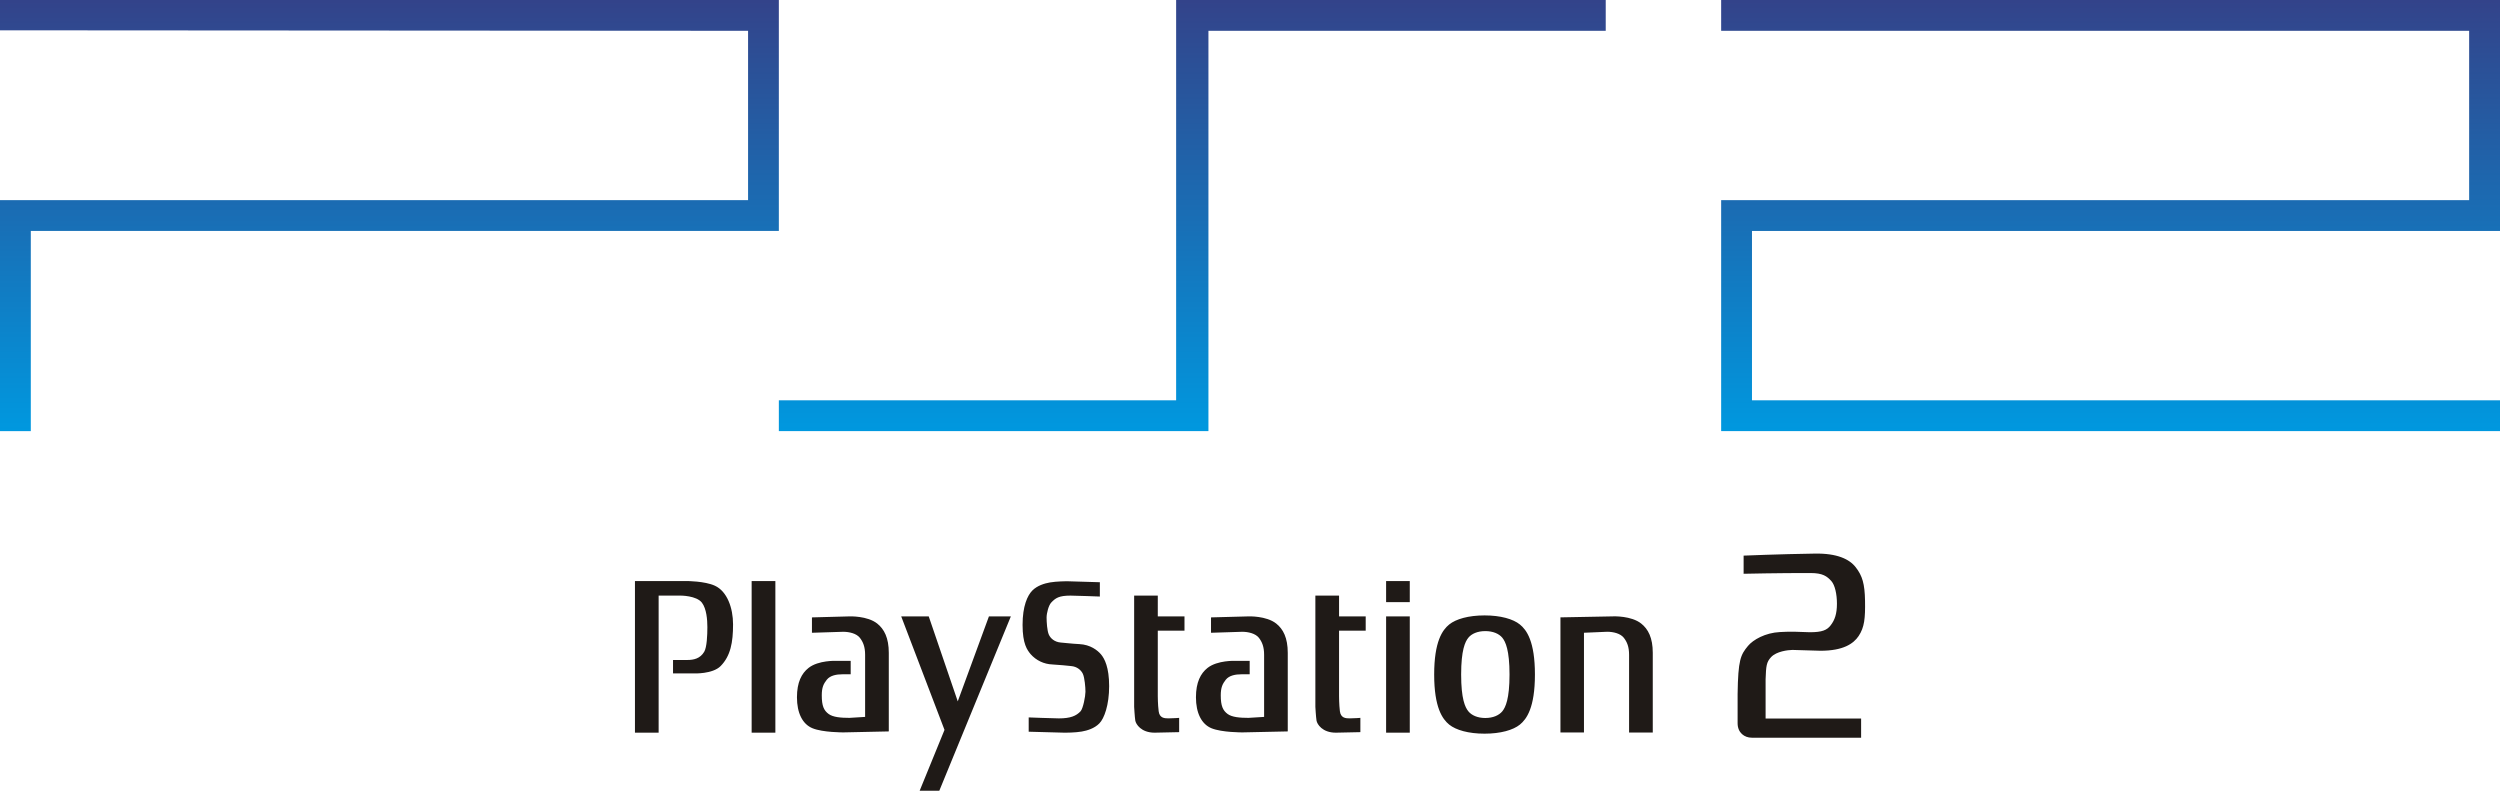
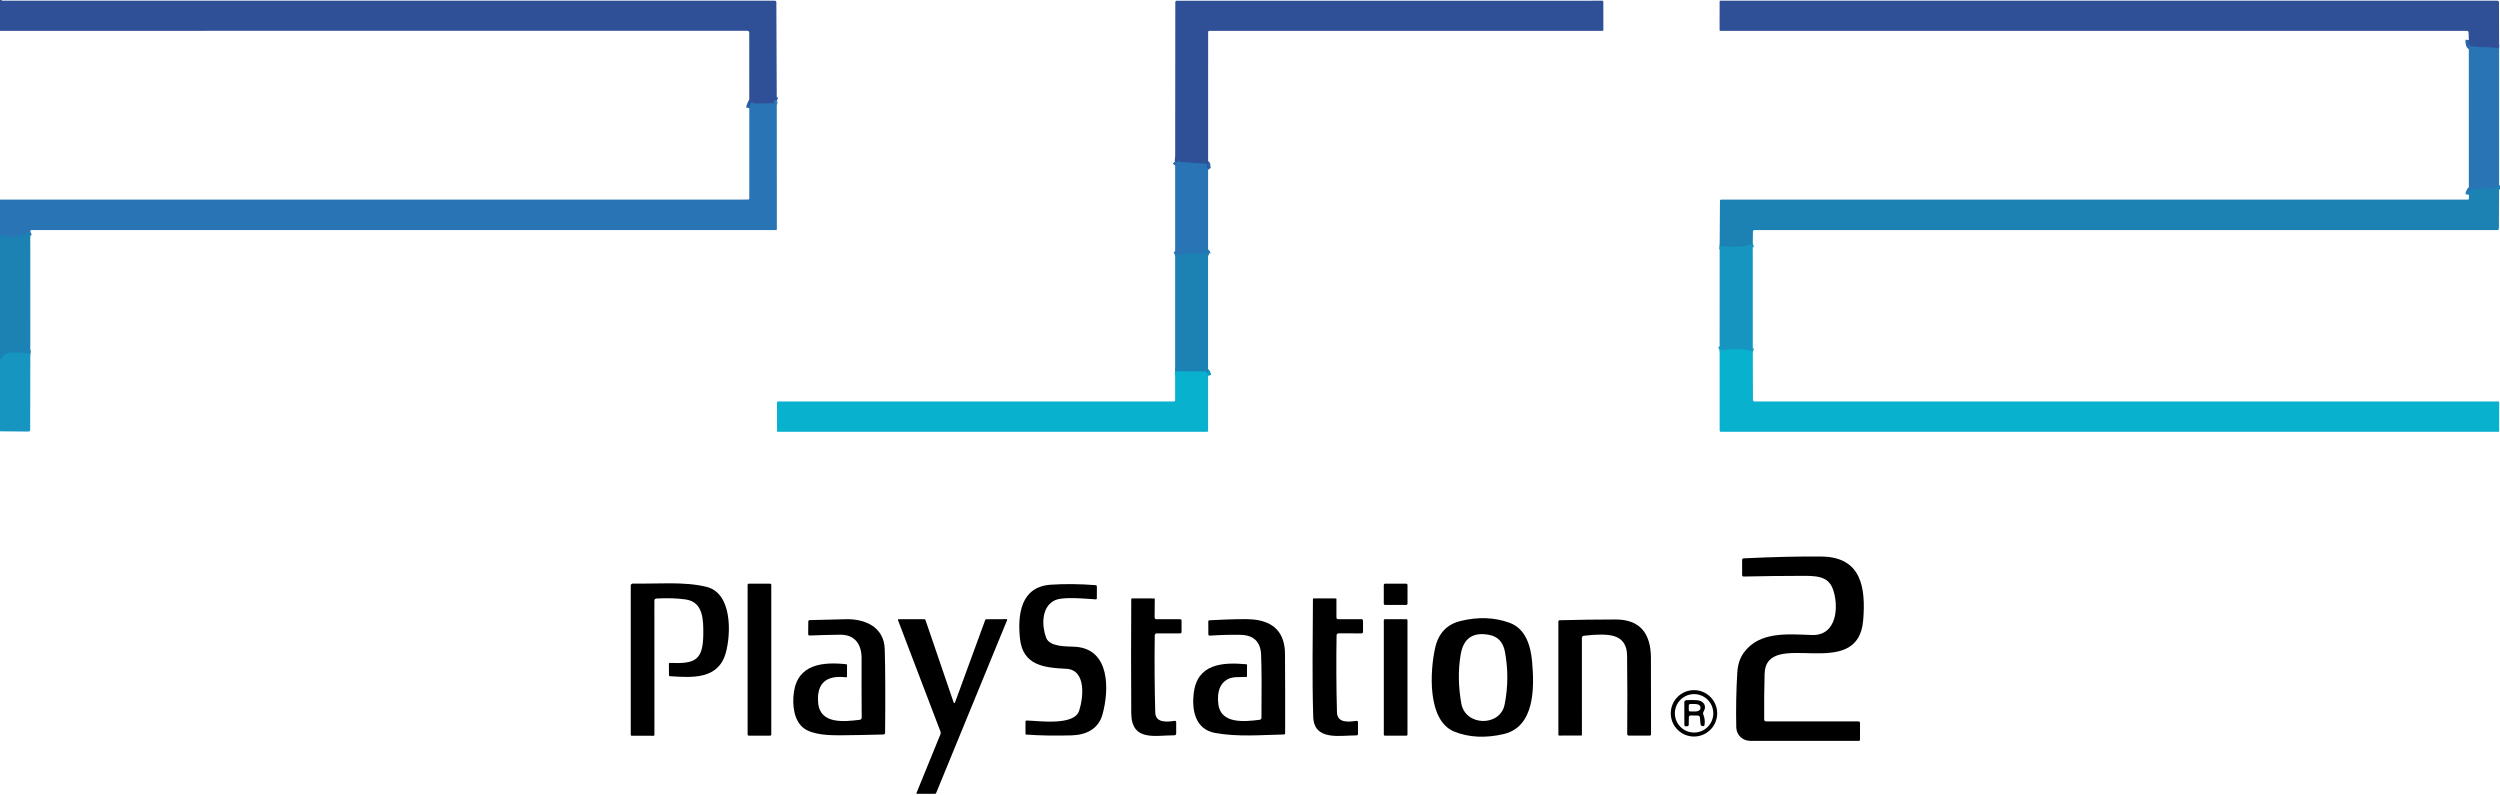
- <svg xmlns="http://www.w3.org/2000/svg" width="566.926" height="179.318" xml:space="preserve">
-   <linearGradient id="a" gradientUnits="userSpaceOnUse" x1="478.707" y1="416.162" x2="478.707" y2="513.925" gradientTransform="translate(-.09 -416.162)">
-     <stop offset="0" style="stop-color:#33438a" />
-     <stop offset="1" style="stop-color:#0098df" />
-   </linearGradient>
-   <path fill="url(#a)" d="M559.93 6.986v38.401H390.307v52.375h176.619v-6.985H397.297V52.375h169.629V0H390.307v6.986z" />
-   <linearGradient id="b" gradientUnits="userSpaceOnUse" x1="270.465" y1="416.162" x2="270.465" y2="513.925" gradientTransform="translate(-.09 -416.162)">
-     <stop offset="0" style="stop-color:#33438a" />
-     <stop offset="1" style="stop-color:#0098df" />
-   </linearGradient>
-   <path fill="url(#b)" d="M364.131 0v6.986h-90.093v90.776H176.62v-6.985h90.093V0z" />
-   <linearGradient id="c" gradientUnits="userSpaceOnUse" x1="88.399" y1="416.162" x2="88.399" y2="513.925" gradientTransform="translate(-.09 -416.162)">
-     <stop offset="0" style="stop-color:#33438a" />
-     <stop offset="1" style="stop-color:#0098df" />
-   </linearGradient>
-   <path fill="url(#c)" d="M6.986 97.762V52.375H176.62V0H0v6.873l169.639.113v38.401H0v52.375z" />
-   <path fill="#1F1A17" d="M143.989 131.765v34.387h5.37v-31.087h4.972s3.604-.015 4.842 1.604c1.046 1.375 1.238 3.858 1.238 5.541 0 1.803-.11 4.575-.717 5.594-.915 1.551-2.41 1.859-3.791 1.859h-3.28v3.048h4.712s4.255.188 6.09-1.676c2.243-2.29 2.81-5.348 2.81-9.446 0-3.736-1.35-7.494-4.116-8.763-2.288-1.063-6.414-1.063-6.414-1.063l-11.716.002zM170.451 166.152h5.38v-34.387h-5.38zM204.365 139.775l9.821 25.743-5.636 13.8h4.455l16.228-39.543h-4.971l-7.071 19.274-6.583-19.274zM233.277 165.93v-3.242s5.674.221 6.853.221c2.623 0 3.927-.563 4.909-1.609.583-.627 1.111-3.439 1.111-4.433 0-1.008-.187-3.164-.579-4.039-.404-.868-1.316-1.675-2.692-1.786-.973-.09-2.494-.277-4.253-.364a6.89 6.89 0 0 1-4.91-2.336c-.776-.938-1.827-2.321-1.827-6.629 0-4.286 1.11-6.683 2.219-7.805 1.118-1.121 2.753-1.612 3.999-1.829 1.432-.254 3.791-.271 3.791-.271l7.516.225v3.245s-5.484-.211-6.661-.211c-2.623 0-3.408.552-4.39 1.604-.574.634-1.027 2.363-1.027 3.368 0 .988.117 3 .506 3.868.392.875 1.312 1.676 2.679 1.799.975.073 2.495.271 4.256.357 2.49.124 4.124 1.407 4.908 2.344.784.935 1.836 2.898 1.836 7.187s-1.118 7.354-2.229 8.458c-1.11 1.133-2.74 1.626-3.99 1.841-1.44.261-3.798.261-3.798.261l-8.227-.224zM262.552 135.065h-5.361v25.23s.129 2.3.257 3.104c.135.813 1.315 2.75 4.388 2.75l5.561-.12v-3.237s-1.514.113-2.418.113c-.921 0-2.041-.067-2.229-1.629-.199-1.543-.199-3.408-.199-3.408v-14.857h6.056v-3.236h-6.056l.001-4.71zM314.328 166.152h5.368v-26.377h-5.368zM314.328 136.551h5.368v-4.786h-5.368zM336.653 139.557c3.65 0 6.482.821 8.005 2.052 1.535 1.236 3.418 3.829 3.418 11.353 0 7.524-1.883 10.114-3.418 11.363-1.522 1.229-4.354 2.049-8.005 2.049-3.658 0-6.482-.82-8.01-2.049-1.527-1.249-3.414-3.839-3.414-11.363 0-7.521 1.887-10.114 3.414-11.353 1.527-1.229 4.352-2.052 8.01-2.052zm-3.672 5.058c-.741.905-1.637 2.824-1.637 8.346 0 5.538.896 7.44 1.637 8.345.729.901 2.083 1.515 3.838 1.515 1.764 0 3.111-.611 3.859-1.515.733-.902 1.636-2.807 1.636-8.345 0-5.521-.901-7.438-1.636-8.346-.748-.901-2.097-1.501-3.859-1.501-1.755 0-3.11.6-3.838 1.501zM359.197 143.49l5.255-.225c1.385 0 2.997.373 3.778 1.361.737.941 1.198 2.056 1.198 3.858v17.626h5.371v-18.065c0-3.419-1.049-5.396-2.627-6.644-2.254-1.789-6.279-1.629-6.279-1.629l-12.03.229v26.106h5.334V143.49zM303.66 135.065h-5.374v25.23s.127 2.3.26 3.104c.131.813 1.303 2.75 4.381 2.75l5.566-.12v-3.237s-1.509.113-2.424.113c-.907 0-2.029-.067-2.223-1.629-.188-1.543-.188-3.408-.188-3.408v-14.857h6.042v-3.236h-6.041v-4.71h.001zM196.182 148.487c0-1.803-.46-2.917-1.194-3.858-.787-.988-2.407-1.359-3.784-1.359l-7.079.223v-3.486l8.522-.229s4.03-.16 6.284 1.629c1.565 1.245 2.621 3.225 2.621 6.644v17.813l-10.288.221s-4.662.023-7.001-.935c-2.29-.93-3.537-3.485-3.537-7.021 0-3.415 1.052-5.411 2.622-6.659 2.255-1.783 6.275-1.61 6.275-1.61h3.288v3.048h-1.844c-1.375 0-2.795.253-3.577 1.236-.744.944-1.136 1.749-1.136 3.55 0 2.362.46 3.422 1.572 4.227.981.714 2.741.87 4.71.87l3.546-.22v-14.084zM286.663 148.487c0-1.803-.453-2.917-1.188-3.858-.793-.988-2.409-1.359-3.782-1.359l-7.072.223v-3.486l8.505-.229s4.032-.16 6.285 1.629c1.571 1.245 2.614 3.225 2.614 6.644v17.813l-10.272.221s-4.664.023-7.013-.935c-2.28-.93-3.534-3.485-3.534-7.021 0-3.415 1.058-5.411 2.619-6.659 2.257-1.783 6.288-1.61 6.288-1.61h3.278v3.048h-1.843c-1.367 0-2.801.253-3.58 1.236-.734.944-1.135 1.749-1.135 3.55 0 2.362.471 3.422 1.572 4.227.981.714 2.749.87 4.713.87l3.545-.22v-14.084zM422.934 136.211c.068 3.962-.125 6.048-1.457 8.031-1.174 1.742-3.498 3.331-8.635 3.331l-6.373-.189c-1.008.019-3.607.313-4.84 1.632-1.055 1.14-1.138 1.993-1.244 5.026v8.896h21.66v4.357h-23.678l-1.138-.007c-1.609 0-3.191-1.092-3.191-3.277v-6.636c.113-7.752.667-8.863 2.351-10.897 1.168-1.405 3.912-2.979 7.24-3.146.656-.029 1.885-.113 3.614-.066 1.259.056 2.519.092 3.071.102 2.951.03 4.025-.514 4.833-1.571.921-1.188 1.416-2.595 1.416-4.896 0-2.156-.44-4.188-1.263-5.131-.994-1.093-1.948-1.822-4.717-1.822-7.007-.019-15.182.167-15.182.167v-4.116s7.99-.34 16.139-.46c5.074-.087 7.872 1.262 9.295 3.118 1.503 1.932 2.032 3.761 2.099 7.554z" />
+ <svg xmlns="http://www.w3.org/2000/svg" version="1.1" viewBox="0.00 0.00 752.00 239.00">
+   <g stroke-width="2.00" fill="none" stroke-linecap="butt">
+     <path stroke="#2c62a6" vector-effect="non-scaling-stroke" d="   M 233.65 30.29   Q 233.48 30.21 233.27 30.17   Q 232.64 30.07 232.87 30.65   Q 232.92 30.79 232.77 30.94   Q 232.64 31.05 232.47 31.06   Q 229.76 31.21 226.88 31.14   Q 226.71 31.13 226.55 31.07   Q 226.49 31.04 226.46 30.97   Q 226.20 30.37 225.92 30.98   Q 225.58 31.71 225.38 32.55" />
+     <path stroke="#2c62a6" vector-effect="non-scaling-stroke" d="   M 363.40 51.05   Q 363.05 50.52 363.09 49.70   Q 363.11 49.30 362.71 49.27   L 354.75 48.68   Q 354.43 48.65 354.50 48.35   Q 354.53 48.22 354.53 48.09   Q 354.48 47.07 354.36 48.12   Q 354.33 48.34 354.33 48.56   Q 354.34 48.83 354.07 48.85   Q 353.84 48.88 353.49 48.53" />
+     <path stroke="#227bb4" vector-effect="non-scaling-stroke" d="   M 363.39 77.04   Q 363.09 76.91 363.11 76.38   Q 363.13 75.82 362.59 75.92   Q 362.32 75.97 362.10 76.20   A 0.75 0.74 26.7 0 1 361.41 76.42   Q 358.41 75.80 355.38 76.76   Q 354.97 76.89 354.59 76.70   Q 354.50 76.66 354.47 76.57   Q 354.26 76.04 353.86 76.50   Q 353.69 76.70 353.49 76.80" />
+     <path stroke="#1299c1" vector-effect="non-scaling-stroke" d="   M 363.39 113.05   L 363.11 112.19   Q 362.97 111.76 362.51 111.76   L 353.48 111.72" />
+     <path stroke="#2c62a6" vector-effect="non-scaling-stroke" d="   M 751.73 14.45   L 743.46 14.00   Q 742.95 13.97 742.78 13.48   Q 742.54 12.83 742.62 12.04" />
+     <path stroke="#227bb4" vector-effect="non-scaling-stroke" d="   M 751.73 55.69   Q 751.27 56.53 750.40 56.22   Q 750.33 56.19 750.27 56.24   Q 750.18 56.31 750.24 56.47   Q 750.29 56.61 750.15 56.61   L 743.91 56.83   A 1.04 1.03 -69.7 0 0 743.16 57.18   Q 742.68 57.72 742.63 58.54" />
+     <path stroke="#198bb9" vector-effect="non-scaling-stroke" d="   M 527.23 73.31   Q 523.39 74.78 517.27 73.97" />
+     <path stroke="#0fa3c7" vector-effect="non-scaling-stroke" d="   M 527.24 105.83   Q 523.50 104.40 518.36 105.43   Q 518.22 105.46 518.17 105.34   Q 518.15 105.29 518.14 105.24   Q 518.11 105.11 517.96 105.11   Q 517.64 105.11 517.26 105.30" />
+     <path stroke="#227bb4" vector-effect="non-scaling-stroke" d="   M 9.11 69.75   Q 8.11 70.27 7.42 70.94   Q 7.01 71.34 7.07 70.77   Q 7.10 70.46 6.65 70.46   A 0.50 0.46 -57.0 0 0 6.42 70.52   Q 4.12 71.70 1.22 70.92   Q 1.13 70.90 1.12 70.99   Q 1.12 71.03 1.10 71.08   Q 1.00 71.38 0.83 71.12   Q 0.43 70.53 0.00 70.23" />
+     <path stroke="#198bb9" vector-effect="non-scaling-stroke" d="   M 9.12 106.43   Q 6.28 105.89 2.94 106.12   Q 1.88 106.20 1.24 106.79   Q 0.63 107.36 0.00 108.23" />
+   </g>
+   <path fill="#2f5097" d="   M 0.00 0.00   L 0.51 0.00   Q 0.51 0.05 0.51 0.11   Q 0.51 0.21 0.62 0.21   Q 116.80 0.22 233.02 0.21   Q 233.53 0.21 233.53 0.73   L 233.65 30.29   Q 233.48 30.21 233.27 30.17   Q 232.64 30.07 232.87 30.65   Q 232.92 30.79 232.77 30.94   Q 232.64 31.05 232.47 31.06   Q 229.76 31.21 226.88 31.14   Q 226.71 31.13 226.55 31.07   Q 226.49 31.04 226.46 30.97   Q 226.20 30.37 225.92 30.98   Q 225.58 31.71 225.38 32.55   L 225.37 9.89   Q 225.37 9.26 224.74 9.26   L 0.00 9.28   L 0.00 0.00   Z" />
+   <path fill="#2f5097" d="   M 363.40 51.05   Q 363.05 50.52 363.09 49.70   Q 363.11 49.30 362.71 49.27   L 354.75 48.68   Q 354.43 48.65 354.50 48.35   Q 354.53 48.22 354.53 48.09   Q 354.48 47.07 354.36 48.12   Q 354.33 48.34 354.33 48.56   Q 354.34 48.83 354.07 48.85   Q 353.84 48.88 353.49 48.53   L 353.53 0.71   Q 353.53 0.22 354.03 0.22   L 482.00 0.21   Q 482.28 0.21 482.28 0.50   L 482.29 9.00   Q 482.29 9.29 482.00 9.29   L 363.75 9.29   A 0.34 0.34 0.0 0 0 363.41 9.63   L 363.40 51.05   Z" />
+   <path fill="#2f5097" d="   M 751.73 14.45   L 743.46 14.00   Q 742.95 13.97 742.78 13.48   Q 742.54 12.83 742.62 12.04   L 742.55 9.79   Q 742.53 9.29 742.03 9.29   L 517.52 9.29   Q 517.25 9.29 517.25 9.02   L 517.26 0.38   A 0.17 0.17 0.0 0 1 517.43 0.21   L 751.22 0.21   Q 751.69 0.21 751.69 0.69   L 751.73 14.45   Z" />
+   <path fill="#2874b5" d="   M 742.62 12.04   Q 742.54 12.83 742.78 13.48   Q 742.95 13.97 743.46 14.00   L 751.73 14.45   L 751.73 55.69   Q 751.27 56.53 750.40 56.22   Q 750.33 56.19 750.27 56.24   Q 750.18 56.31 750.24 56.47   Q 750.29 56.61 750.15 56.61   L 743.91 56.83   A 1.04 1.03 -69.7 0 0 743.16 57.18   Q 742.68 57.72 742.63 58.54   L 742.62 12.04   Z" />
+   <path fill="#2874b5" d="   M 233.65 30.29   L 233.68 68.91   A 0.29 0.29 0.0 0 1 233.39 69.20   Q 121.48 69.20 9.50 69.20   Q 9.08 69.20 9.11 69.75   Q 8.11 70.27 7.42 70.94   Q 7.01 71.34 7.07 70.77   Q 7.10 70.46 6.65 70.46   A 0.50 0.46 -57.0 0 0 6.42 70.52   Q 4.12 71.70 1.22 70.92   Q 1.13 70.90 1.12 70.99   Q 1.12 71.03 1.10 71.08   Q 1.00 71.38 0.83 71.12   Q 0.43 70.53 0.00 70.23   L 0.00 60.04   L 225.01 60.03   Q 225.38 60.03 225.38 59.67   L 225.38 32.55   Q 225.58 31.71 225.92 30.98   Q 226.20 30.37 226.46 30.97   Q 226.49 31.04 226.55 31.07   Q 226.71 31.13 226.88 31.14   Q 229.76 31.21 232.47 31.06   Q 232.64 31.05 232.77 30.94   Q 232.92 30.79 232.87 30.65   Q 232.64 30.07 233.27 30.17   Q 233.48 30.21 233.65 30.29   Z" />
+   <path fill="#2874b5" d="   M 363.40 51.05   L 363.39 77.04   Q 363.09 76.91 363.11 76.38   Q 363.13 75.82 362.59 75.92   Q 362.32 75.97 362.10 76.20   A 0.75 0.74 26.7 0 1 361.41 76.42   Q 358.41 75.80 355.38 76.76   Q 354.97 76.89 354.59 76.70   Q 354.50 76.66 354.47 76.57   Q 354.26 76.04 353.86 76.50   Q 353.69 76.70 353.49 76.80   L 353.49 48.53   Q 353.84 48.88 354.07 48.85   Q 354.34 48.83 354.33 48.56   Q 354.33 48.34 354.36 48.12   Q 354.48 47.07 354.53 48.09   Q 354.53 48.22 354.50 48.35   Q 354.43 48.65 354.75 48.68   L 362.71 49.27   Q 363.11 49.30 363.09 49.70   Q 363.05 50.52 363.40 51.05   Z" />
+   <path fill="#1c81b3" d="   M 751.73 55.69   L 751.66 68.75   Q 751.66 69.20 751.20 69.20   L 527.77 69.20   Q 527.29 69.20 527.28 69.68   L 527.23 73.31   Q 523.39 74.78 517.27 73.97   L 517.36 60.49   Q 517.36 60.04 517.80 60.04   L 742.27 60.04   Q 742.67 60.04 742.66 59.64   L 742.63 58.54   Q 742.68 57.72 743.16 57.18   A 1.04 1.03 -69.7 0 1 743.91 56.83   L 750.15 56.61   Q 750.29 56.61 750.24 56.47   Q 750.18 56.31 750.27 56.24   Q 750.33 56.19 750.40 56.22   Q 751.27 56.53 751.73 55.69   Z" />
+   <path fill="#1c81b3" d="   M 9.11 69.75   L 9.12 106.43   Q 6.28 105.89 2.94 106.12   Q 1.88 106.20 1.24 106.79   Q 0.63 107.36 0.00 108.23   L 0.00 70.23   Q 0.43 70.53 0.83 71.12   Q 1.00 71.38 1.10 71.08   Q 1.12 71.03 1.12 70.99   Q 1.13 70.90 1.22 70.92   Q 4.12 71.70 6.42 70.52   A 0.50 0.46 -57.0 0 1 6.65 70.46   Q 7.10 70.46 7.07 70.77   Q 7.01 71.34 7.42 70.94   Q 8.11 70.27 9.11 69.75   Z" />
+   <path fill="#1595bf" d="   M 527.23 73.31   L 527.24 105.83   Q 523.50 104.40 518.36 105.43   Q 518.22 105.46 518.17 105.34   Q 518.15 105.29 518.14 105.24   Q 518.11 105.11 517.96 105.11   Q 517.64 105.11 517.26 105.30   L 517.27 73.97   Q 523.39 74.78 527.23 73.31   Z" />
+   <path fill="#1c81b3" d="   M 363.39 77.04   L 363.39 113.05   L 363.11 112.19   Q 362.97 111.76 362.51 111.76   L 353.48 111.72   L 353.49 76.80   Q 353.69 76.70 353.86 76.50   Q 354.26 76.04 354.47 76.57   Q 354.50 76.66 354.59 76.70   Q 354.97 76.89 355.38 76.76   Q 358.41 75.80 361.41 76.42   A 0.75 0.74 26.7 0 0 362.10 76.20   Q 362.32 75.97 362.59 75.92   Q 363.13 75.82 363.11 76.38   Q 363.09 76.91 363.39 77.04   Z" />
+   <path fill="#08b1ce" d="   M 527.24 105.83   L 527.29 120.29   Q 527.29 120.76 527.77 120.76   L 751.50 120.76   Q 751.75 120.76 751.75 121.00   L 751.75 129.67   Q 751.75 129.88 751.55 129.88   L 517.62 129.88   A 0.35 0.35 0.0 0 1 517.27 129.53   L 517.26 105.30   Q 517.64 105.11 517.96 105.11   Q 518.11 105.11 518.14 105.24   Q 518.15 105.29 518.17 105.34   Q 518.22 105.46 518.36 105.43   Q 523.50 104.40 527.24 105.83   Z" />
+   <path fill="#1595bf" d="   M 9.12 106.43   L 9.08 129.29   Q 9.07 129.82 8.55 129.81   L 0.00 129.74   L 0.00 108.23   Q 0.63 107.36 1.24 106.79   Q 1.88 106.20 2.94 106.12   Q 6.28 105.89 9.12 106.43   Z" />
+   <path fill="#08b1ce" d="   M 353.48 111.72   L 362.51 111.76   Q 362.97 111.76 363.11 112.19   L 363.39 113.05   L 363.39 129.62   A 0.26 0.26 0.0 0 1 363.13 129.88   L 233.93 129.88   Q 233.73 129.88 233.73 129.68   L 233.72 121.02   Q 233.72 120.76 233.98 120.76   L 353.03 120.76   Q 353.48 120.76 353.48 120.32   L 353.48 111.72   Z" />
+   <path fill="#000000" d="   M 531.29 217.00   L 558.99 217.00   Q 559.49 217.00 559.49 217.49   L 559.49 222.51   Q 559.48 222.86 559.14 222.86   Q 542.73 222.86 526.47 222.85   C 524.15 222.84 522.32 221.09 522.27 218.76   Q 522.09 210.04 522.59 202.17   Q 522.81 198.66 524.57 196.27   C 529.29 189.87 537.74 190.76 545.02 191.01   C 552.71 191.27 553.15 182.15 551.33 177.18   C 549.82 173.08 545.99 173.21 541.50 173.22   Q 533.00 173.23 524.47 173.42   A 0.43 0.43 0.0 0 1 524.03 172.99   L 524.03 168.45   Q 524.04 167.97 524.51 167.95   Q 537.76 167.31 547.88 167.41   C 560.01 167.52 561.21 176.89 560.46 186.44   C 558.94 205.83 531.16 188.45 530.79 202.77   Q 530.61 209.47 530.67 216.38   Q 530.67 217.00 531.29 217.00   Z" />
+   <path fill="#000000" d="   M 196.84 180.71   L 196.85 220.99   Q 196.85 221.32 196.52 221.32   L 190.02 221.31   A 0.29 0.29 0.0 0 1 189.73 221.02   L 189.73 176.25   Q 189.73 175.53 190.45 175.54   C 197.42 175.69 205.81 174.84 212.58 176.54   C 220.29 178.49 219.93 190.72 218.29 196.47   C 216.04 204.37 208.32 203.86 201.55 203.40   Q 201.23 203.38 201.23 203.06   L 201.20 199.75   Q 201.20 199.39 201.56 199.40   C 208.96 199.72 211.48 198.71 211.55 190.82   C 211.58 186.63 211.62 181.10 206.29 180.32   Q 202.51 179.77 197.48 180.03   Q 196.84 180.07 196.84 180.71   Z" />
+   <rect fill="#000000" x="224.88" y="175.57" width="7.12" height="45.72" rx="0.37" />
+   <rect fill="#000000" x="416.24" y="175.57" width="7.14" height="6.40" rx="0.41" />
+   <path fill="#000000" d="   M 308.76 216.73   C 312.37 216.80 323.11 218.43 324.61 213.79   C 325.91 209.76 326.76 201.47 320.71 201.17   C 314.15 200.84 307.63 200.23 306.80 192.01   C 306.07 184.85 307.03 176.49 316.06 175.88   Q 322.28 175.46 329.53 176.01   Q 329.94 176.04 329.94 176.45   L 329.93 179.95   Q 329.92 180.30 329.58 180.28   C 326.19 180.11 319.67 179.35 317.13 180.65   C 313.24 182.65 313.34 188.20 314.66 191.79   C 315.73 194.67 320.88 194.41 323.31 194.54   C 334.00 195.13 333.66 207.56 331.63 214.90   C 330.41 219.31 326.68 221.08 322.32 221.20   Q 314.66 221.40 308.67 220.96   Q 308.47 220.95 308.47 220.74   L 308.47 217.02   A 0.30 0.29 -89.0 0 1 308.76 216.73   Z" />
+   <path fill="#000000" d="   M 347.91 186.26   L 354.96 186.26   Q 355.42 186.26 355.41 186.71   L 355.41 190.05   Q 355.41 190.52 354.95 190.52   L 348.00 190.52   Q 347.36 190.52 347.35 191.16   Q 347.19 202.78 347.50 214.29   C 347.58 217.43 350.83 217.21 353.28 216.84   Q 353.80 216.76 353.80 217.29   L 353.80 220.55   Q 353.81 221.18 353.17 221.18   C 347.56 221.16 340.34 223.17 340.28 214.50   Q 340.18 196.93 340.28 180.24   Q 340.28 180.00 340.51 180.00   L 347.19 180.01   Q 347.35 180.01 347.35 180.17   L 347.31 185.66   Q 347.31 186.26 347.91 186.26   Z" />
+   <path fill="#000000" d="   M 402.50 186.26   L 409.49 186.25   Q 409.99 186.25 409.99 186.74   L 410.00 190.01   Q 410.00 190.52 409.49 190.52   L 402.70 190.51   Q 402.05 190.51 402.04 191.16   Q 401.85 202.86 402.16 214.29   C 402.26 217.60 405.77 217.14 407.95 216.84   Q 408.48 216.76 408.48 217.30   L 408.49 220.69   Q 408.49 221.22 407.96 221.21   C 403.29 221.16 395.25 223.00 395.02 215.63   C 394.65 203.67 394.90 191.73 394.93 180.29   Q 394.93 179.99 395.22 179.99   L 401.84 180.01   Q 402.00 180.01 402.00 180.16   L 402.00 185.75   A 0.51 0.50 90.0 0 0 402.50 186.26   Z" />
+   <path fill="#000000" d="   M 460.86 199.02   C 461.58 207.06 461.62 218.67 452.25 220.82   Q 444.07 222.70 437.51 220.09   C 429.19 216.79 430.16 201.69 431.69 194.88   Q 433.17 188.33 439.27 186.81   Q 447.18 184.85 454.04 187.32   C 458.92 189.07 460.44 194.29 460.86 199.02   Z   M 447.96 190.97   Q 440.61 189.56 439.37 196.89   Q 438.19 203.86 439.56 211.61   C 440.77 218.47 451.24 218.67 452.59 211.93   Q 454.17 204.01 452.68 196.03   Q 451.87 191.72 447.96 190.97   Z" />
+   <path fill="#000000" d="   M 259.20 215.78   Q 259.13 208.09 259.17 198.07   C 259.18 193.95 257.27 190.86 252.68 190.92   Q 248.01 190.98 243.54 191.16   Q 243.10 191.18 243.10 190.73   L 243.13 187.00   Q 243.13 186.54 243.59 186.53   Q 249.00 186.38 254.42 186.26   C 260.23 186.12 265.93 188.60 266.13 195.27   Q 266.39 203.98 266.24 220.37   Q 266.23 220.93 265.67 220.94   Q 258.92 221.12 252.55 221.18   C 249.27 221.20 244.42 221.00 241.82 219.07   C 238.72 216.78 238.30 211.92 238.79 208.30   C 239.94 199.75 247.50 199.04 254.57 199.80   A 0.24 0.24 0.0 0 1 254.79 200.04   L 254.77 203.45   Q 254.77 203.76 254.45 203.73   C 248.62 203.05 245.57 205.43 246.11 211.47   C 246.69 217.97 254.07 217.04 258.54 216.53   Q 259.21 216.45 259.20 215.78   Z" />
+   <path fill="#000000" d="   M 287.31 211.18   L 296.37 186.45   A 0.28 0.26 -78.6 0 1 296.62 186.27   L 302.74 186.24   A 0.21 0.21 0.0 0 1 302.94 186.53   L 281.59 238.55   A 0.37 0.36 10.5 0 1 281.25 238.78   L 275.84 238.77   Q 275.58 238.77 275.68 238.53   L 282.86 220.93   Q 283.05 220.46 282.87 219.99   L 270.11 186.53   A 0.20 0.20 0.0 0 1 270.30 186.26   L 278.08 186.26   A 0.31 0.31 0.0 0 1 278.37 186.47   L 286.81 211.17   Q 287.05 211.87 287.31 211.18   Z" />
+   <path fill="#000000" d="   M 379.45 215.85   Q 379.58 203.05 379.34 196.96   Q 379.11 191.09 373.16 190.96   Q 368.85 190.87 363.95 191.20   Q 363.47 191.23 363.47 190.76   L 363.45 186.99   Q 363.45 186.60 363.84 186.58   Q 374.03 186.04 377.01 186.34   Q 386.48 187.30 386.53 196.75   Q 386.60 208.32 386.57 220.54   Q 386.57 220.92 386.19 220.93   C 379.35 221.07 372.38 221.72 365.50 220.47   C 359.55 219.38 358.47 213.68 359.06 208.57   C 360.10 199.74 367.49 199.14 374.88 199.80   Q 375.10 199.82 375.10 200.04   L 375.09 203.44   Q 375.09 203.61 374.92 203.62   C 373.14 203.77 370.97 203.41 369.32 204.29   Q 365.82 206.14 366.47 211.78   C 367.18 217.95 374.63 217.03 378.85 216.52   Q 379.44 216.45 379.45 215.85   Z" />
+   <rect fill="#000000" x="416.25" y="186.25" width="7.12" height="35.04" rx="0.33" />
+   <path fill="#000000" d="   M 475.83 191.93   L 475.84 221.06   Q 475.84 221.25 475.65 221.25   L 469.01 221.26   A 0.25 0.25 0.0 0 1 468.76 221.01   L 468.76 186.95   A 0.38 0.38 0.0 0 1 469.13 186.57   Q 477.93 186.34 485.99 186.34   Q 496.54 186.35 496.60 197.88   Q 496.65 208.99 496.63 220.85   Q 496.63 221.26 496.22 221.26   L 489.95 221.26   Q 489.47 221.26 489.47 220.77   Q 489.56 208.54 489.43 197.24   Q 489.37 192.42 485.40 191.31   Q 482.53 190.51 476.45 191.23   Q 475.83 191.31 475.83 191.93   Z" />
+   <path fill="#000000" d="   M 516.53 214.57   A 6.98 6.98 0.0 0 1 509.55 221.55   A 6.98 6.98 0.0 0 1 502.57 214.57   A 6.98 6.98 0.0 0 1 509.55 207.59   A 6.98 6.98 0.0 0 1 516.53 214.57   Z   M 515.36 214.57   A 5.78 5.78 0.0 0 0 509.58 208.79   A 5.78 5.78 0.0 0 0 503.80 214.57   A 5.78 5.78 0.0 0 0 509.58 220.35   A 5.78 5.78 0.0 0 0 515.36 214.57   Z" />
+   <path fill="#000000" d="   M 508.01 215.72   L 507.97 217.98   Q 507.97 218.43 507.52 218.45   L 507.08 218.47   Q 506.66 218.50 506.66 218.08   L 506.64 211.26   A 0.64 0.64 0.0 0 1 507.25 210.61   Q 508.78 210.51 510.46 210.62   C 512.29 210.73 513.54 212.22 512.46 213.98   Q 512.16 214.47 512.38 215.00   Q 513.00 216.50 512.70 218.15   A 0.35 0.35 0.0 0 1 512.29 218.44   L 512.04 218.39   Q 511.57 218.30 511.52 217.83   L 511.34 215.88   Q 511.28 215.24 510.64 215.24   L 508.53 215.21   A 0.52 0.52 0.0 0 0 508.01 215.72   Z   M 507.99 212.20   L 507.99 213.58   A 0.43 0.43 0.0 0 0 508.42 214.01   L 509.99 214.01   A 1.50 0.93 0.1 0 0 511.49 213.08   L 511.49 212.70   A 1.50 0.93 0.1 0 0 509.99 211.77   L 508.42 211.77   A 0.43 0.43 0.0 0 0 507.99 212.20   Z" />
</svg>
